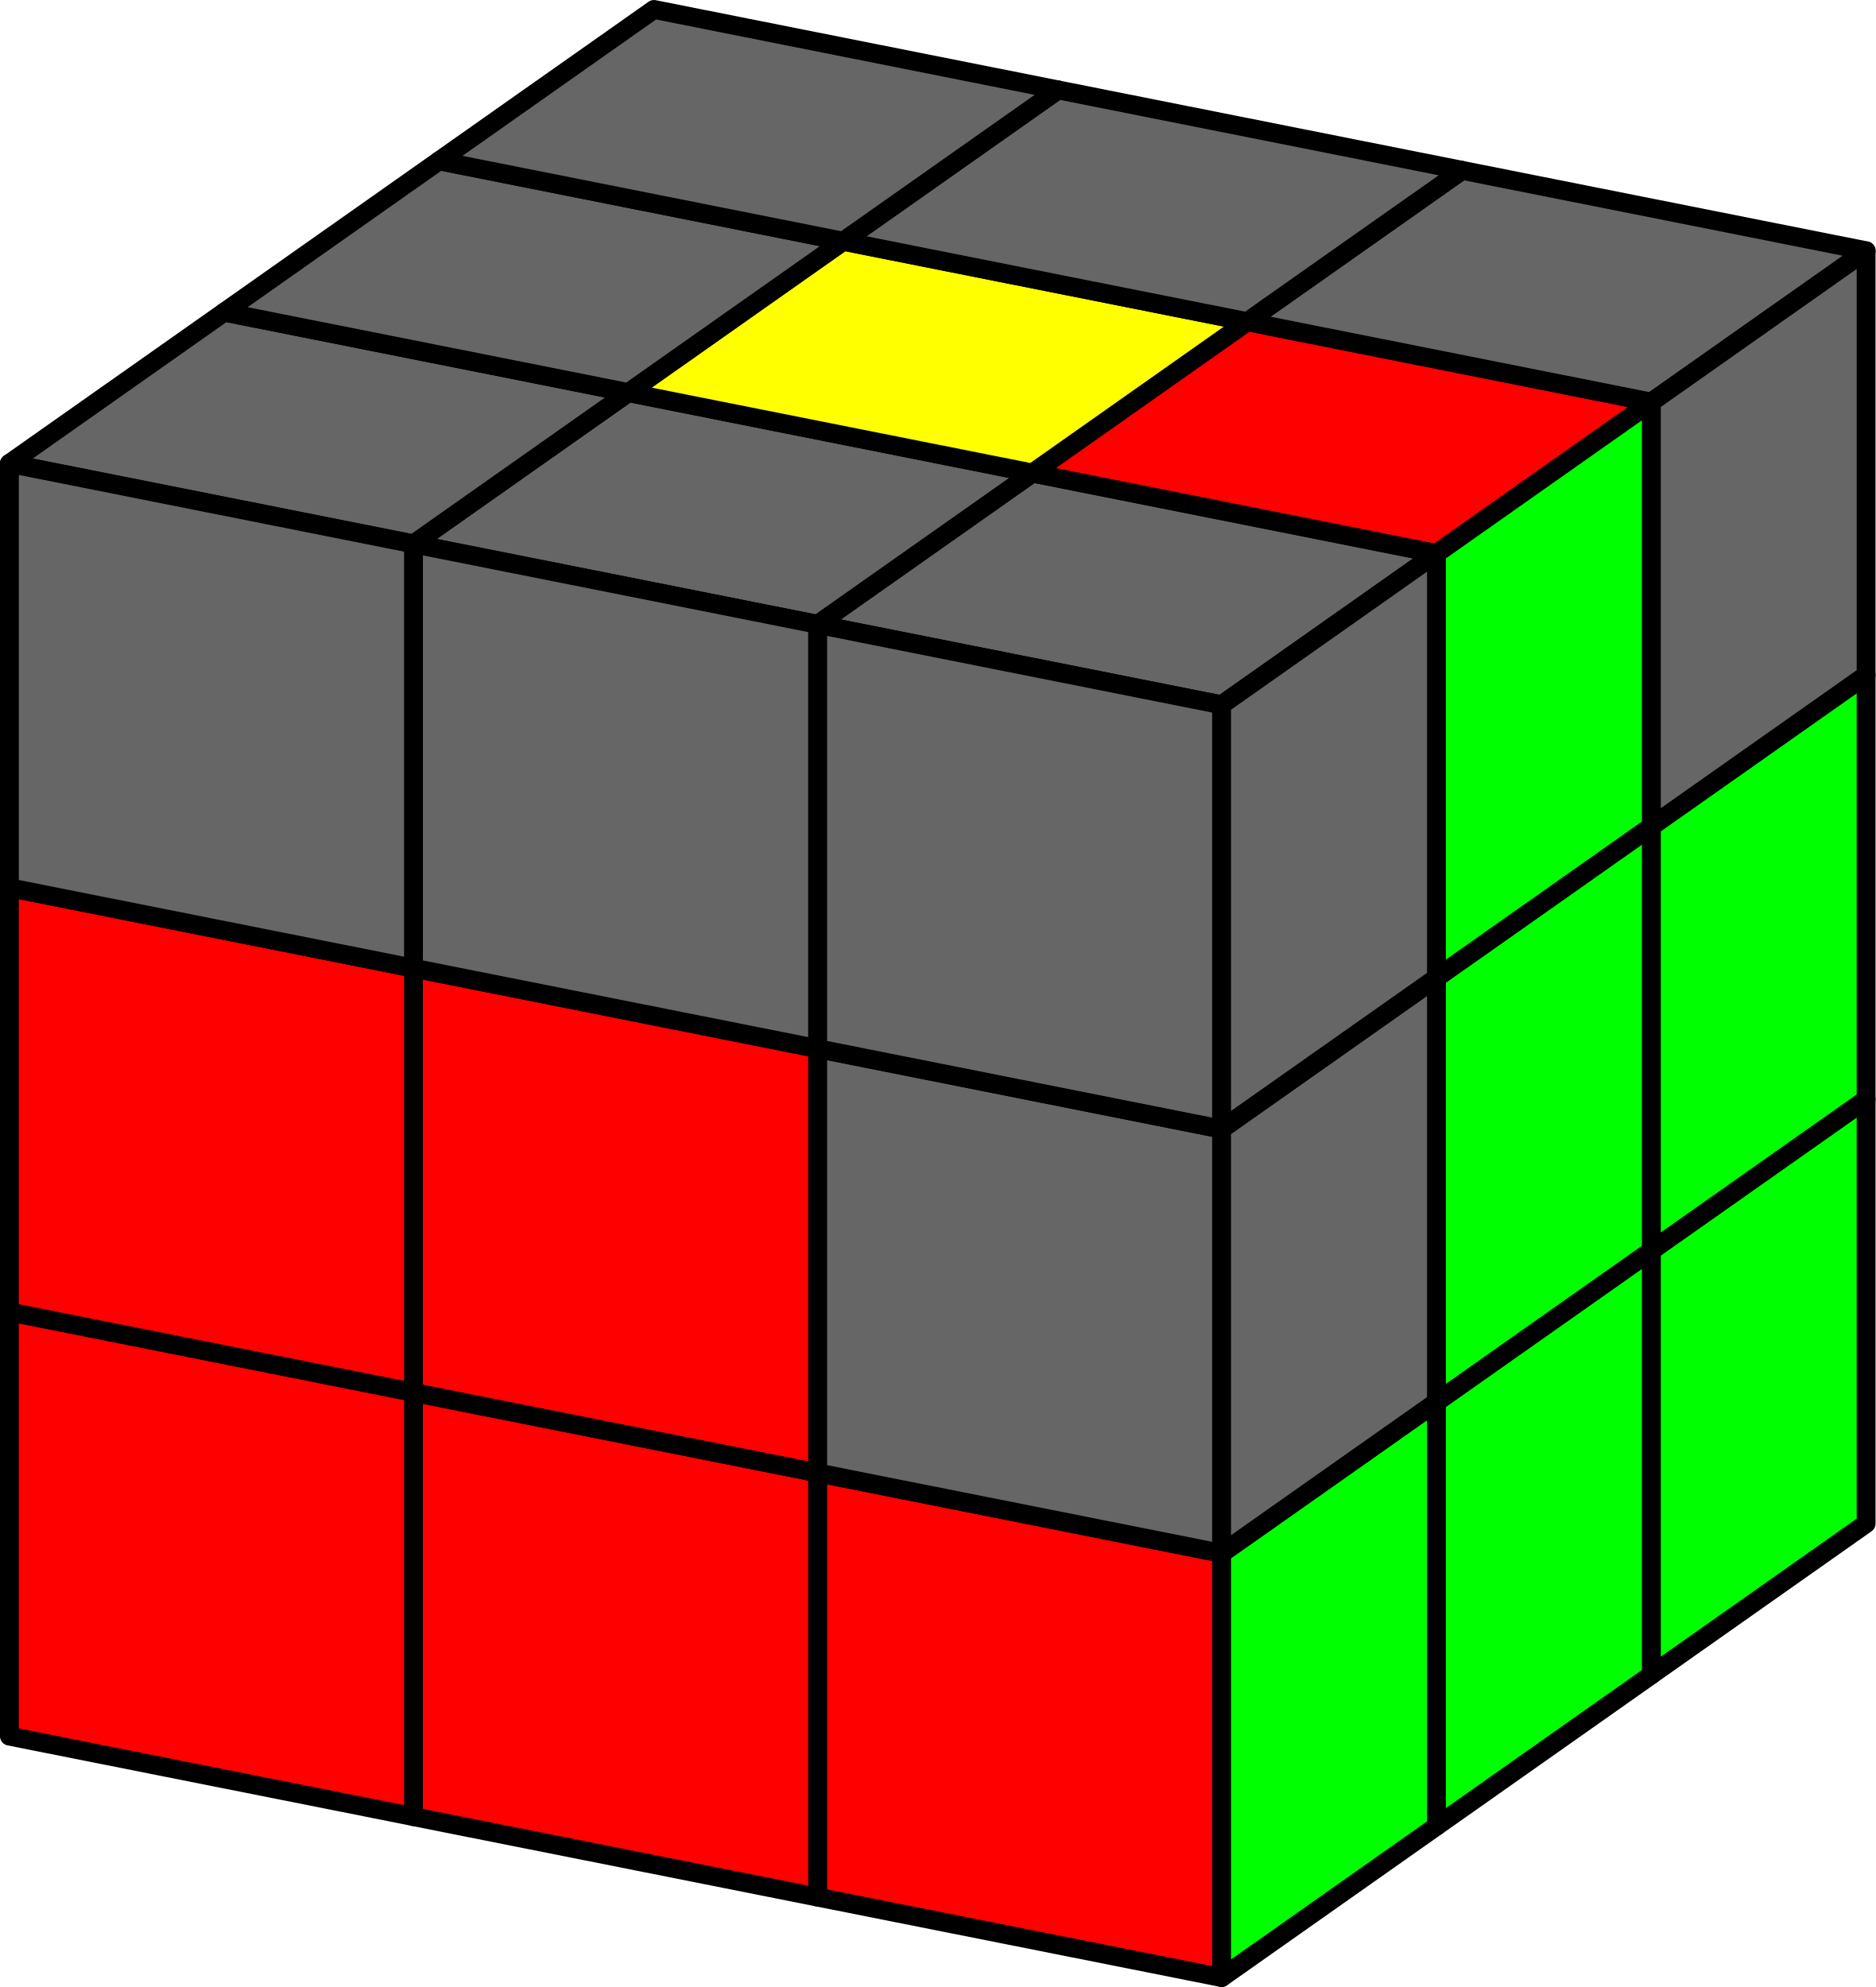
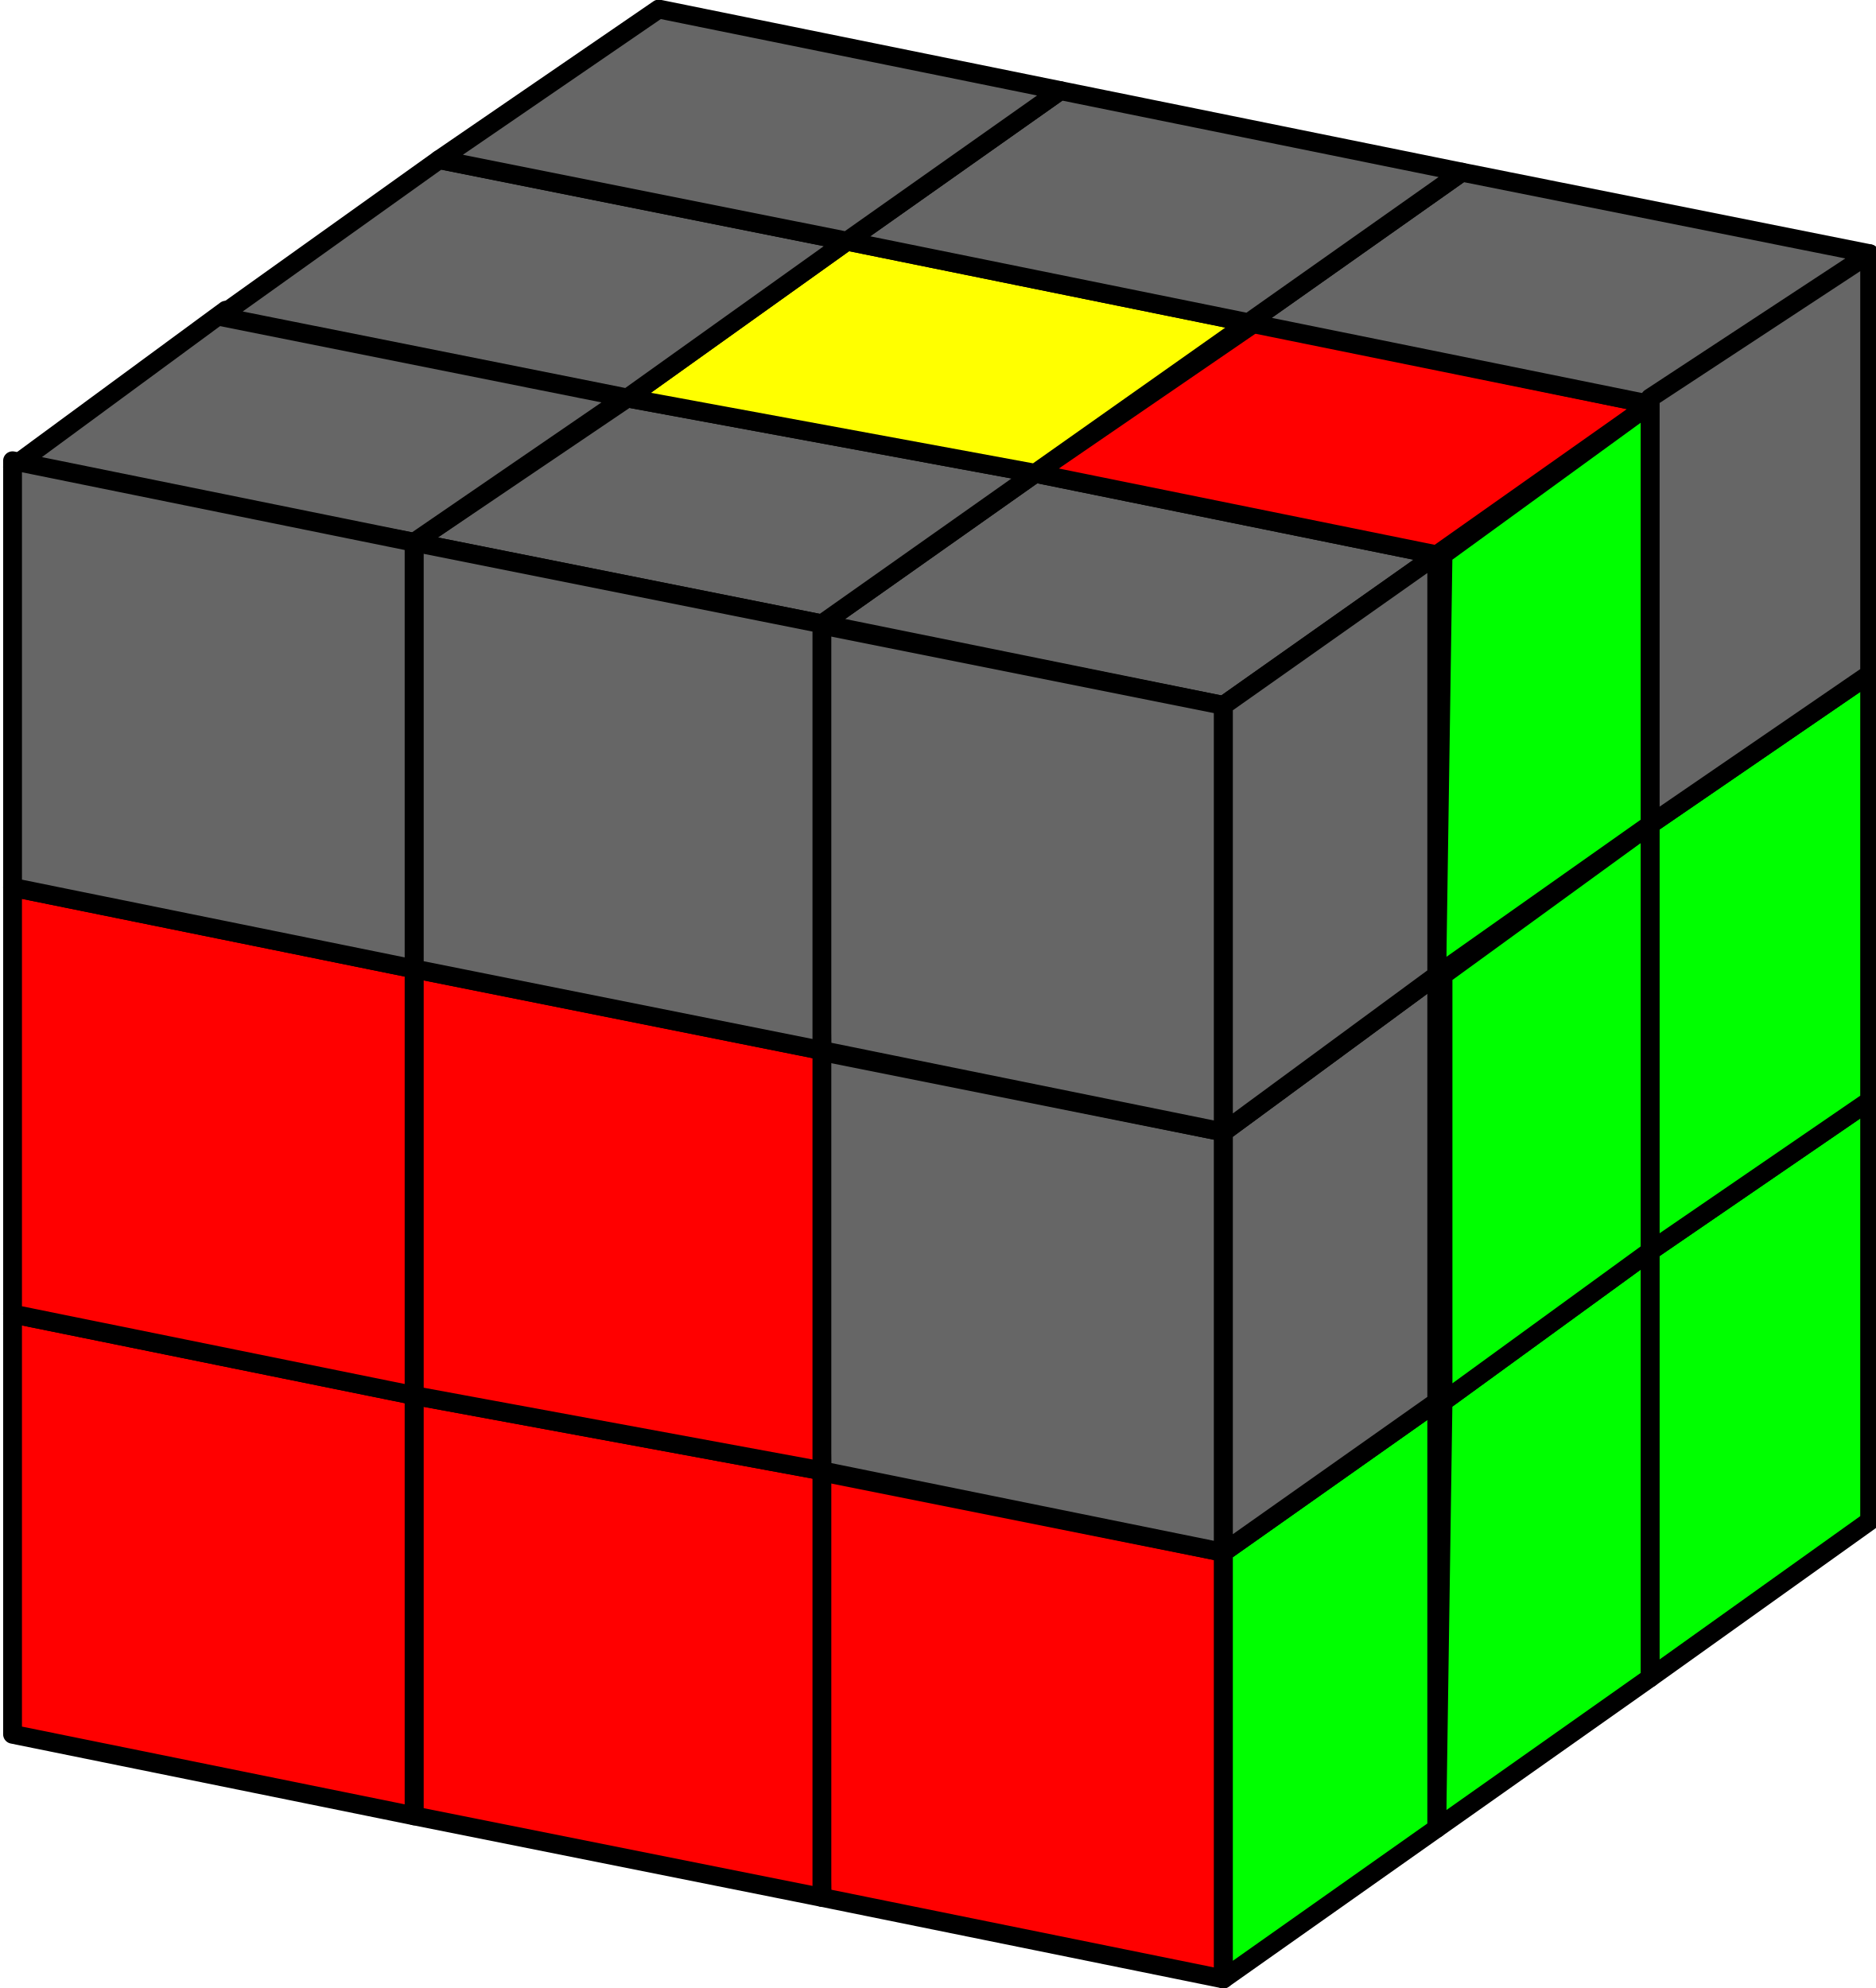
- <svg xmlns="http://www.w3.org/2000/svg" width="59.726mm" height="63.284mm" viewBox="0 0 29.863 31.642" version="1.1" id="svg5">
-   <defs id="defs2">
-     </defs>
-   <g id="layer1" transform="translate(-80.0524,-115.6786)">
-     <path style="fill:#666666;fill-opacity:1;stroke:#000000;stroke-width:0.3;stroke-linejoin:round;paint-order:fill markers stroke" id="U9" width="9.604" height="8.571" x="74.031" y="118.384" d="m 96.49,123.212 6.434,1.281 -3.421,2.41 -6.434,-1.281 z" />
-     <path style="fill:#666666;fill-opacity:1;stroke:#000000;stroke-width:0.3;stroke-linejoin:round;paint-order:fill markers stroke" id="U8" width="9.604" height="8.571" x="66.815" y="117.068" d="m 90.057,121.93 6.434,1.281 -3.421,2.41 -6.434,-1.281 z" />
-     <path style="fill:#666666;fill-opacity:1;stroke:#000000;stroke-width:0.3;stroke-linejoin:round;paint-order:fill markers stroke" id="U7" width="9.604" height="8.571" x="61.135" y="115.674" d="m 83.623,120.649 6.434,1.281 -3.421,2.41 -6.434,-1.281 z" />
-     <path style="fill:#ff0000;fill-opacity:1;stroke:#000000;stroke-width:0.3;stroke-linejoin:round;paint-order:fill markers stroke" id="U6" width="9.604" height="8.571" x="77.44" y="116.423" d="m 99.911,120.801 6.434,1.281 -3.421,2.41 -6.434,-1.281 z" />
-     <path style="fill:#ffff00;fill-opacity:1;stroke:#000000;stroke-width:0.3;stroke-linejoin:round;paint-order:fill markers stroke" id="U5" width="9.604" height="8.571" x="70.958" y="114.744" d="m 93.477,119.52 6.434,1.281 -3.421,2.41 -6.434,-1.281 z" />
-     <path style="fill:#666666;fill-opacity:1;stroke:#000000;stroke-width:0.3;stroke-linejoin:round;paint-order:fill markers stroke" id="U4" width="9.604" height="8.571" x="65.666" y="113.143" d="m 87.044,118.239 6.434,1.281 -3.421,2.41 -6.434,-1.281 z" />
-     <path style="fill:#666666;fill-opacity:1;stroke:#000000;stroke-width:0.3;stroke-linejoin:round;paint-order:fill markers stroke" id="U3" width="9.604" height="8.571" x="80.536" y="113.273" d="m 103.332,118.391 6.434,1.281 -3.421,2.41 -6.434,-1.281 z" />
-     <path style="fill:#666666;fill-opacity:1;stroke:#000000;stroke-width:0.3;stroke-linejoin:round;paint-order:fill markers stroke" id="U2" width="9.604" height="8.571" x="76.922" y="111.711" d="m 96.898,117.11 6.434,1.281 -3.421,2.41 -6.434,-1.281 z" />
-     <path style="fill:#666666;fill-opacity:1;stroke:#000000;stroke-width:0.3;stroke-linejoin:round;paint-order:fill markers stroke" id="U1" width="9.604" height="8.571" x="70.377" y="109.826" d="m 90.465,115.829 6.434,1.281 -3.421,2.41 -6.434,-1.281 z" />
-     <path style="fill:#ff0000;fill-opacity:1;stroke:#000000;stroke-width:0.3;stroke-linejoin:round;paint-order:fill markers stroke" id="F9" width="9.604" height="8.571" x="70.598" y="136.57" d="m 93.069,139.133 6.434,1.281 0,6.756 -6.434,-1.281 z" />
-     <path style="fill:#ff0000;fill-opacity:1;stroke:#000000;stroke-width:0.3;stroke-linejoin:round;paint-order:fill markers stroke" id="F8" width="9.604" height="8.571" x="59.792" y="135.191" d="m 86.636,137.852 6.434,1.281 v 6.756 l -6.434,-1.281 z" />
-     <path style="fill:#ff0000;fill-opacity:1;stroke:#000000;stroke-width:0.3;stroke-linejoin:round;paint-order:fill markers stroke" id="F7" width="9.604" height="8.571" x="49.532" y="131.733" d="m 80.202,136.57 6.434,1.281 v 6.756 L 80.202,143.326 Z" />
-     <path style="fill:#666666;fill-opacity:1;stroke:#000000;stroke-width:0.3;stroke-linejoin:round;paint-order:fill markers stroke" id="F6" width="9.604" height="8.571" x="66.726" y="127.241" d="m 93.069,132.377 6.434,1.281 v 6.756 l -6.434,-1.281 z" />
-     <path style="fill:#ff0000;fill-opacity:1;stroke:#000000;stroke-width:0.3;stroke-linejoin:round;paint-order:fill markers stroke" id="F5" width="9.604" height="8.571" x="54.695" y="124.401" d="m 86.636,131.096 6.434,1.281 v 6.756 l -6.434,-1.281 z" />
-     <path style="fill:#ff0000;fill-opacity:1;stroke:#000000;stroke-width:0.3;stroke-linejoin:round;paint-order:fill markers stroke" id="F4" width="9.604" height="8.571" x="47.053" y="122.947" d="m 80.202,129.814 6.434,1.281 -1e-6,6.756 -6.434,-1.281 z" />
-     <path style="fill:#666666;fill-opacity:1;stroke:#000000;stroke-width:0.3;stroke-linejoin:round;paint-order:fill markers stroke" id="F3" width="9.604" height="8.571" x="62.75" y="117.216" d="m 93.069,125.622 6.434,1.281 v 6.756 l -6.434,-1.281 z" />
-     <path style="fill:#666666;fill-opacity:1;stroke:#000000;stroke-width:0.3;stroke-linejoin:round;paint-order:fill markers stroke" id="F2" width="9.604" height="8.571" x="54.643" y="118.61" d="m 86.636,124.34 6.434,1.281 0,6.756 -6.434,-1.281 z" />
-     <path style="fill:#666666;fill-opacity:1;stroke:#000000;stroke-width:0.3;stroke-linejoin:round;paint-order:fill markers stroke" id="F1" width="9.604" height="8.571" x="46.847" y="116.39" d="m 80.202,123.059 6.434,1.281 1e-6,6.756 -6.434,-1.281 z" />
-     <path style="fill:#00ff00;fill-opacity:1;stroke:#000000;stroke-width:0.3;stroke-linejoin:round;paint-order:fill markers stroke" id="R9" width="9.604" height="8.571" x="90.307" y="125.742" d="m 106.344,135.595 3.421,-2.41 v 6.756 l -3.421,2.41 z" />
-     <path style="fill:#00ff00;fill-opacity:1;stroke:#000000;stroke-width:0.3;stroke-linejoin:round;paint-order:fill markers stroke" id="R8" width="9.604" height="8.571" x="83.465" y="132.377" d="m 102.924,138.005 3.421,-2.41 0,6.756 -3.421,2.41 z" />
-     <path style="fill:#00ff00;fill-opacity:1;stroke:#000000;stroke-width:0.3;stroke-linejoin:round;paint-order:fill markers stroke" id="R7" width="9.604" height="8.571" x="74.019" y="140.916" d="m 99.503,140.415 3.421,-2.41 v 6.756 l -3.421,2.41 z" />
-     <path style="fill:#00ff00;fill-opacity:1;stroke:#000000;stroke-width:0.3;stroke-linejoin:round;paint-order:fill markers stroke" id="R6" width="9.604" height="8.571" x="83.465" y="117.05" d="m 106.344,128.839 3.421,-2.41 v 6.756 l -3.421,2.41 z" />
-     <path style="fill:#00ff00;fill-opacity:1;stroke:#000000;stroke-width:0.3;stroke-linejoin:round;paint-order:fill markers stroke" id="R5" width="9.604" height="8.571" x="77.44" y="123.179" d="m 102.924,131.249 3.421,-2.41 v 6.756 l -3.421,2.41 z" />
-     <path style="fill:#666666;fill-opacity:1;stroke:#000000;stroke-width:0.3;stroke-linejoin:round;paint-order:fill markers stroke" id="path1985" width="9.604" height="8.571" x="68.972" y="132.37" d="m 99.503,133.659 3.421,-2.41 v 6.756 l -3.421,2.41 z" />
-     <path style="fill:#666666;fill-opacity:1;stroke:#000000;stroke-width:0.3;stroke-linejoin:round;paint-order:fill markers stroke" id="R3" width="9.604" height="8.571" x="80.861" y="107.257" d="m 106.344,122.083 3.421,-2.41 v 6.756 l -3.421,2.41 z" />
-     <path style="fill:#00ff00;fill-opacity:1;stroke:#000000;stroke-width:0.3;stroke-linejoin:round;paint-order:fill markers stroke" id="R2" width="9.604" height="8.571" x="74.019" y="112.077" d="m 102.924,124.493 3.421,-2.41 0,6.756 -3.421,2.41 z" />
-     <path style="fill:#666666;fill-opacity:1;stroke:#000000;stroke-width:0.3;stroke-linejoin:round;paint-order:fill markers stroke" id="R1" width="9.604" height="8.571" x="65.241" y="119.306" d="m 99.503,126.903 3.421,-2.41 v 6.756 l -3.421,2.41 z" />
+ <svg xmlns="http://www.w3.org/2000/svg" width="225.7" height="239.2" viewBox="0 0 29.9 31.6">
+   <g stroke="#000000" stroke-linejoin="round" stroke-width="0.3" paint-order="fill markers stroke">
+     <path fill="#666666" d="m96.5 123.2 6.4 1.3-3.4 2.4-6.4-1.3z" transform="translate(-80 -115.7)" />
+     <path fill="#666666" d="m90 122 6.5 1.2-3.4 2.4-6.5-1.3z" transform="translate(-80 -115.7)" />
+     <path fill="#666666" d="m83.6 120.6 6.5 1.3-3.5 2.4-6.4-1.2z" transform="translate(-80 -115.7)" />
+     <path fill="#ff0000" d="m100 120.8 6.3 1.3-3.4 2.4-6.4-1.3z" transform="translate(-80 -115.7)" />
+     <path fill="#ffff00" d="m93.5 119.5 6.4 1.3-3.4 2.4L90 122z" transform="translate(-80 -115.7)" />
+     <path fill="#666666" d="m87 118.2 6.5 1.3L90 122l-6.5-1.3z" transform="translate(-80 -115.7)" />
+     <path fill="#666666" d="m103.3 118.4 6.5 1.3-3.5 2.4-6.4-1.3z" transform="translate(-80 -115.7)" />
+     <path fill="#666666" d="m96.9 117.1 6.4 1.3-3.4 2.4-6.4-1.3z" transform="translate(-80 -115.7)" />
+     <path fill="#666666" d="m90.5 115.8 6.4 1.3-3.4 2.4-6.5-1.3z" transform="translate(-80 -115.7)" />
+     <path fill="#ff0000" d="m93 139.1 6.5 1.3v6.8l-6.4-1.3z" transform="translate(-80 -115.7)" />
+     <path fill="#ff0000" d="m86.6 137.9 6.5 1.2v6.8l-6.5-1.3z" transform="translate(-80 -115.7)" />
+     <path fill="#ff0000" d="m80.2 136.6 6.4 1.3v6.7l-6.4-1.3Z" transform="translate(-80 -115.7)" />
+     <path fill="#666666" d="m93 132.4 6.5 1.3v6.7l-6.4-1.3z" transform="translate(-80 -115.7)" />
+     <path fill="#ff0000" d="m86.6 131.1 6.5 1.3v6.7l-6.5-1.2z" transform="translate(-80 -115.7)" />
+     <path fill="#ff0000" d="m80.2 129.8 6.4 1.3v6.8l-6.4-1.3z" transform="translate(-80 -115.7)" />
+     <path fill="#666666" d="m93 125.6 6.5 1.3v6.8l-6.4-1.3z" transform="translate(-80 -115.7)" />
+     <path fill="#666666" d="m86.6 124.3 6.5 1.3v6.8l-6.5-1.3z" transform="translate(-80 -115.7)" />
+     <path fill="#666666" d="m80.2 123 6.4 1.3v6.8l-6.4-1.3z" transform="translate(-80 -115.7)" />
+     <path fill="#00ff00" d="m106.3 135.6 3.5-2.4v6.7l-3.5 2.5z" transform="translate(-80 -115.7)" />
+     <path fill="#00ff00" d="m103 138 3.3-2.4v6.8l-3.4 2.4z" transform="translate(-80 -115.7)" />
+     <path fill="#00ff00" d="m99.5 140.4 3.4-2.4v6.8l-3.4 2.4z" transform="translate(-80 -115.7)" />
+     <path fill="#00ff00" d="m106.3 128.8 3.5-2.4v6.8l-3.5 2.4z" transform="translate(-80 -115.7)" />
+     <path fill="#00ff00" d="m103 131.2 3.3-2.4v6.8L103 138z" transform="translate(-80 -115.7)" />
+     <path fill="#666666" d="m99.5 133.7 3.4-2.5v6.8l-3.4 2.4z" transform="translate(-80 -115.7)" />
+     <path fill="#666666" d="m106.3 122 3.5-2.3v6.7l-3.5 2.4z" transform="translate(-80 -115.7)" />
+     <path fill="#00ff00" d="m103 124.5 3.3-2.4v6.7l-3.4 2.4z" transform="translate(-80 -115.7)" />
+     <path fill="#666666" d="m99.5 126.9 3.4-2.4v6.7l-3.4 2.5z" transform="translate(-80 -115.7)" />
  </g>
</svg>
